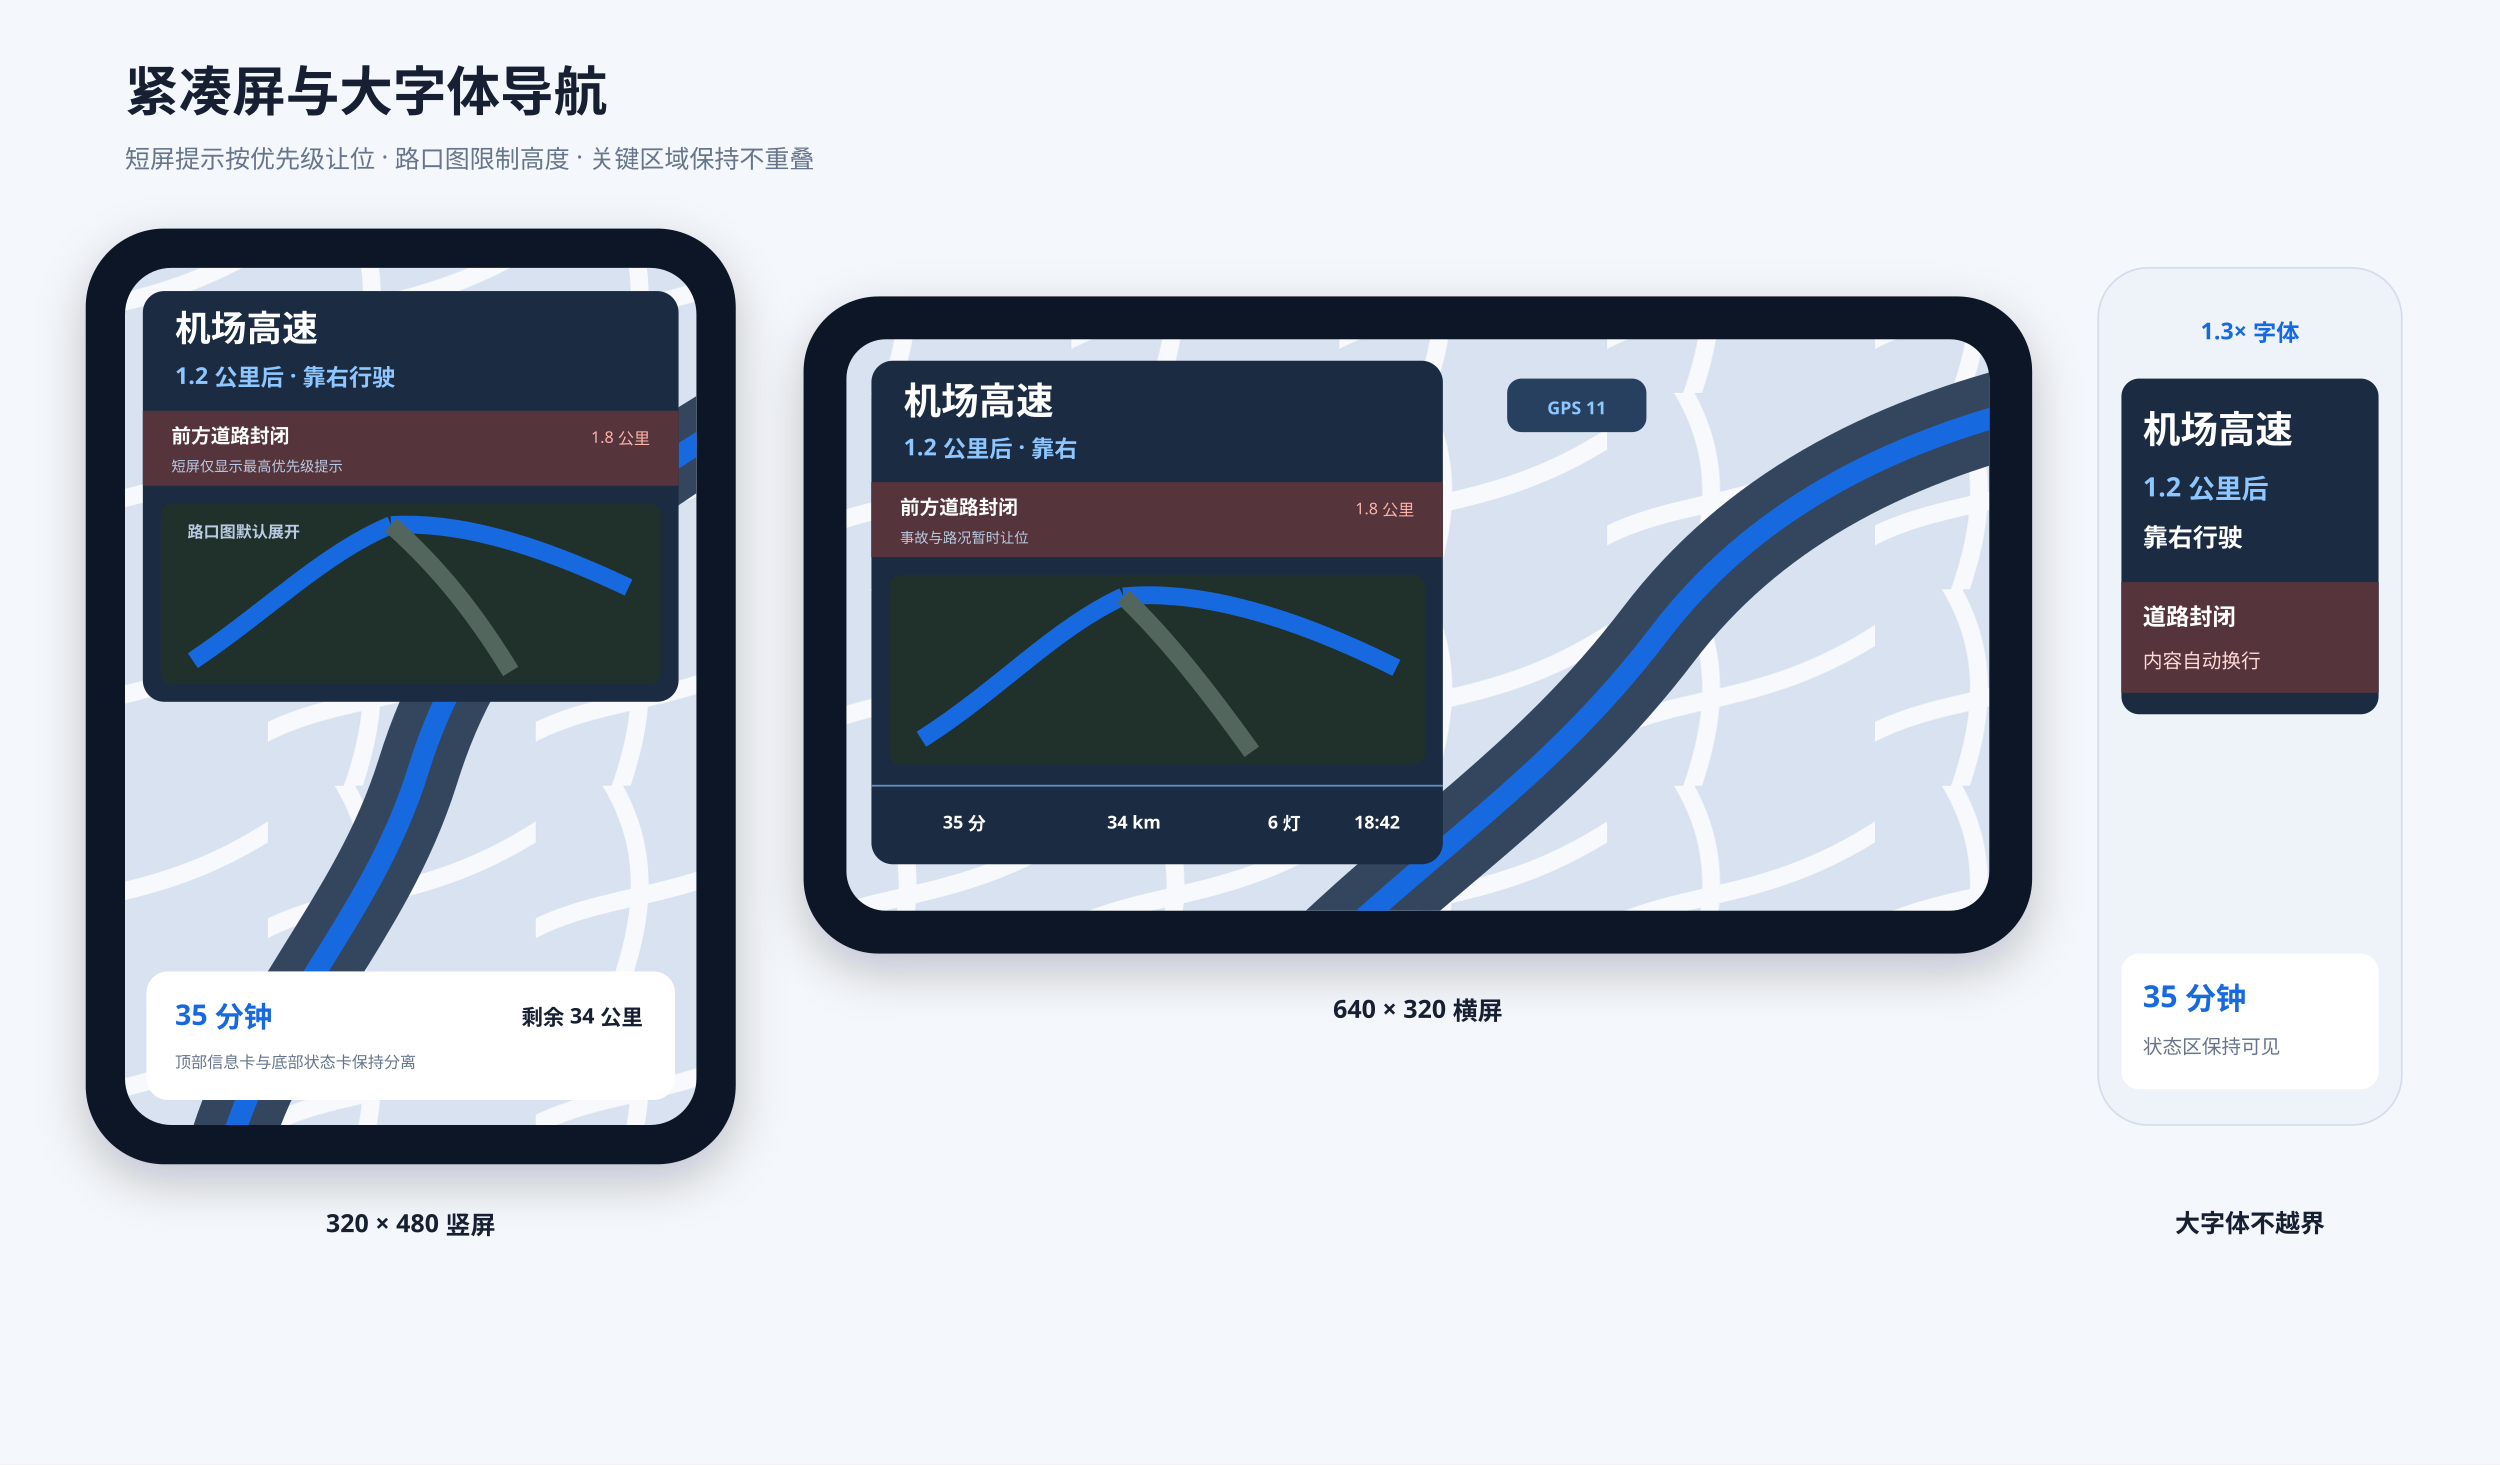
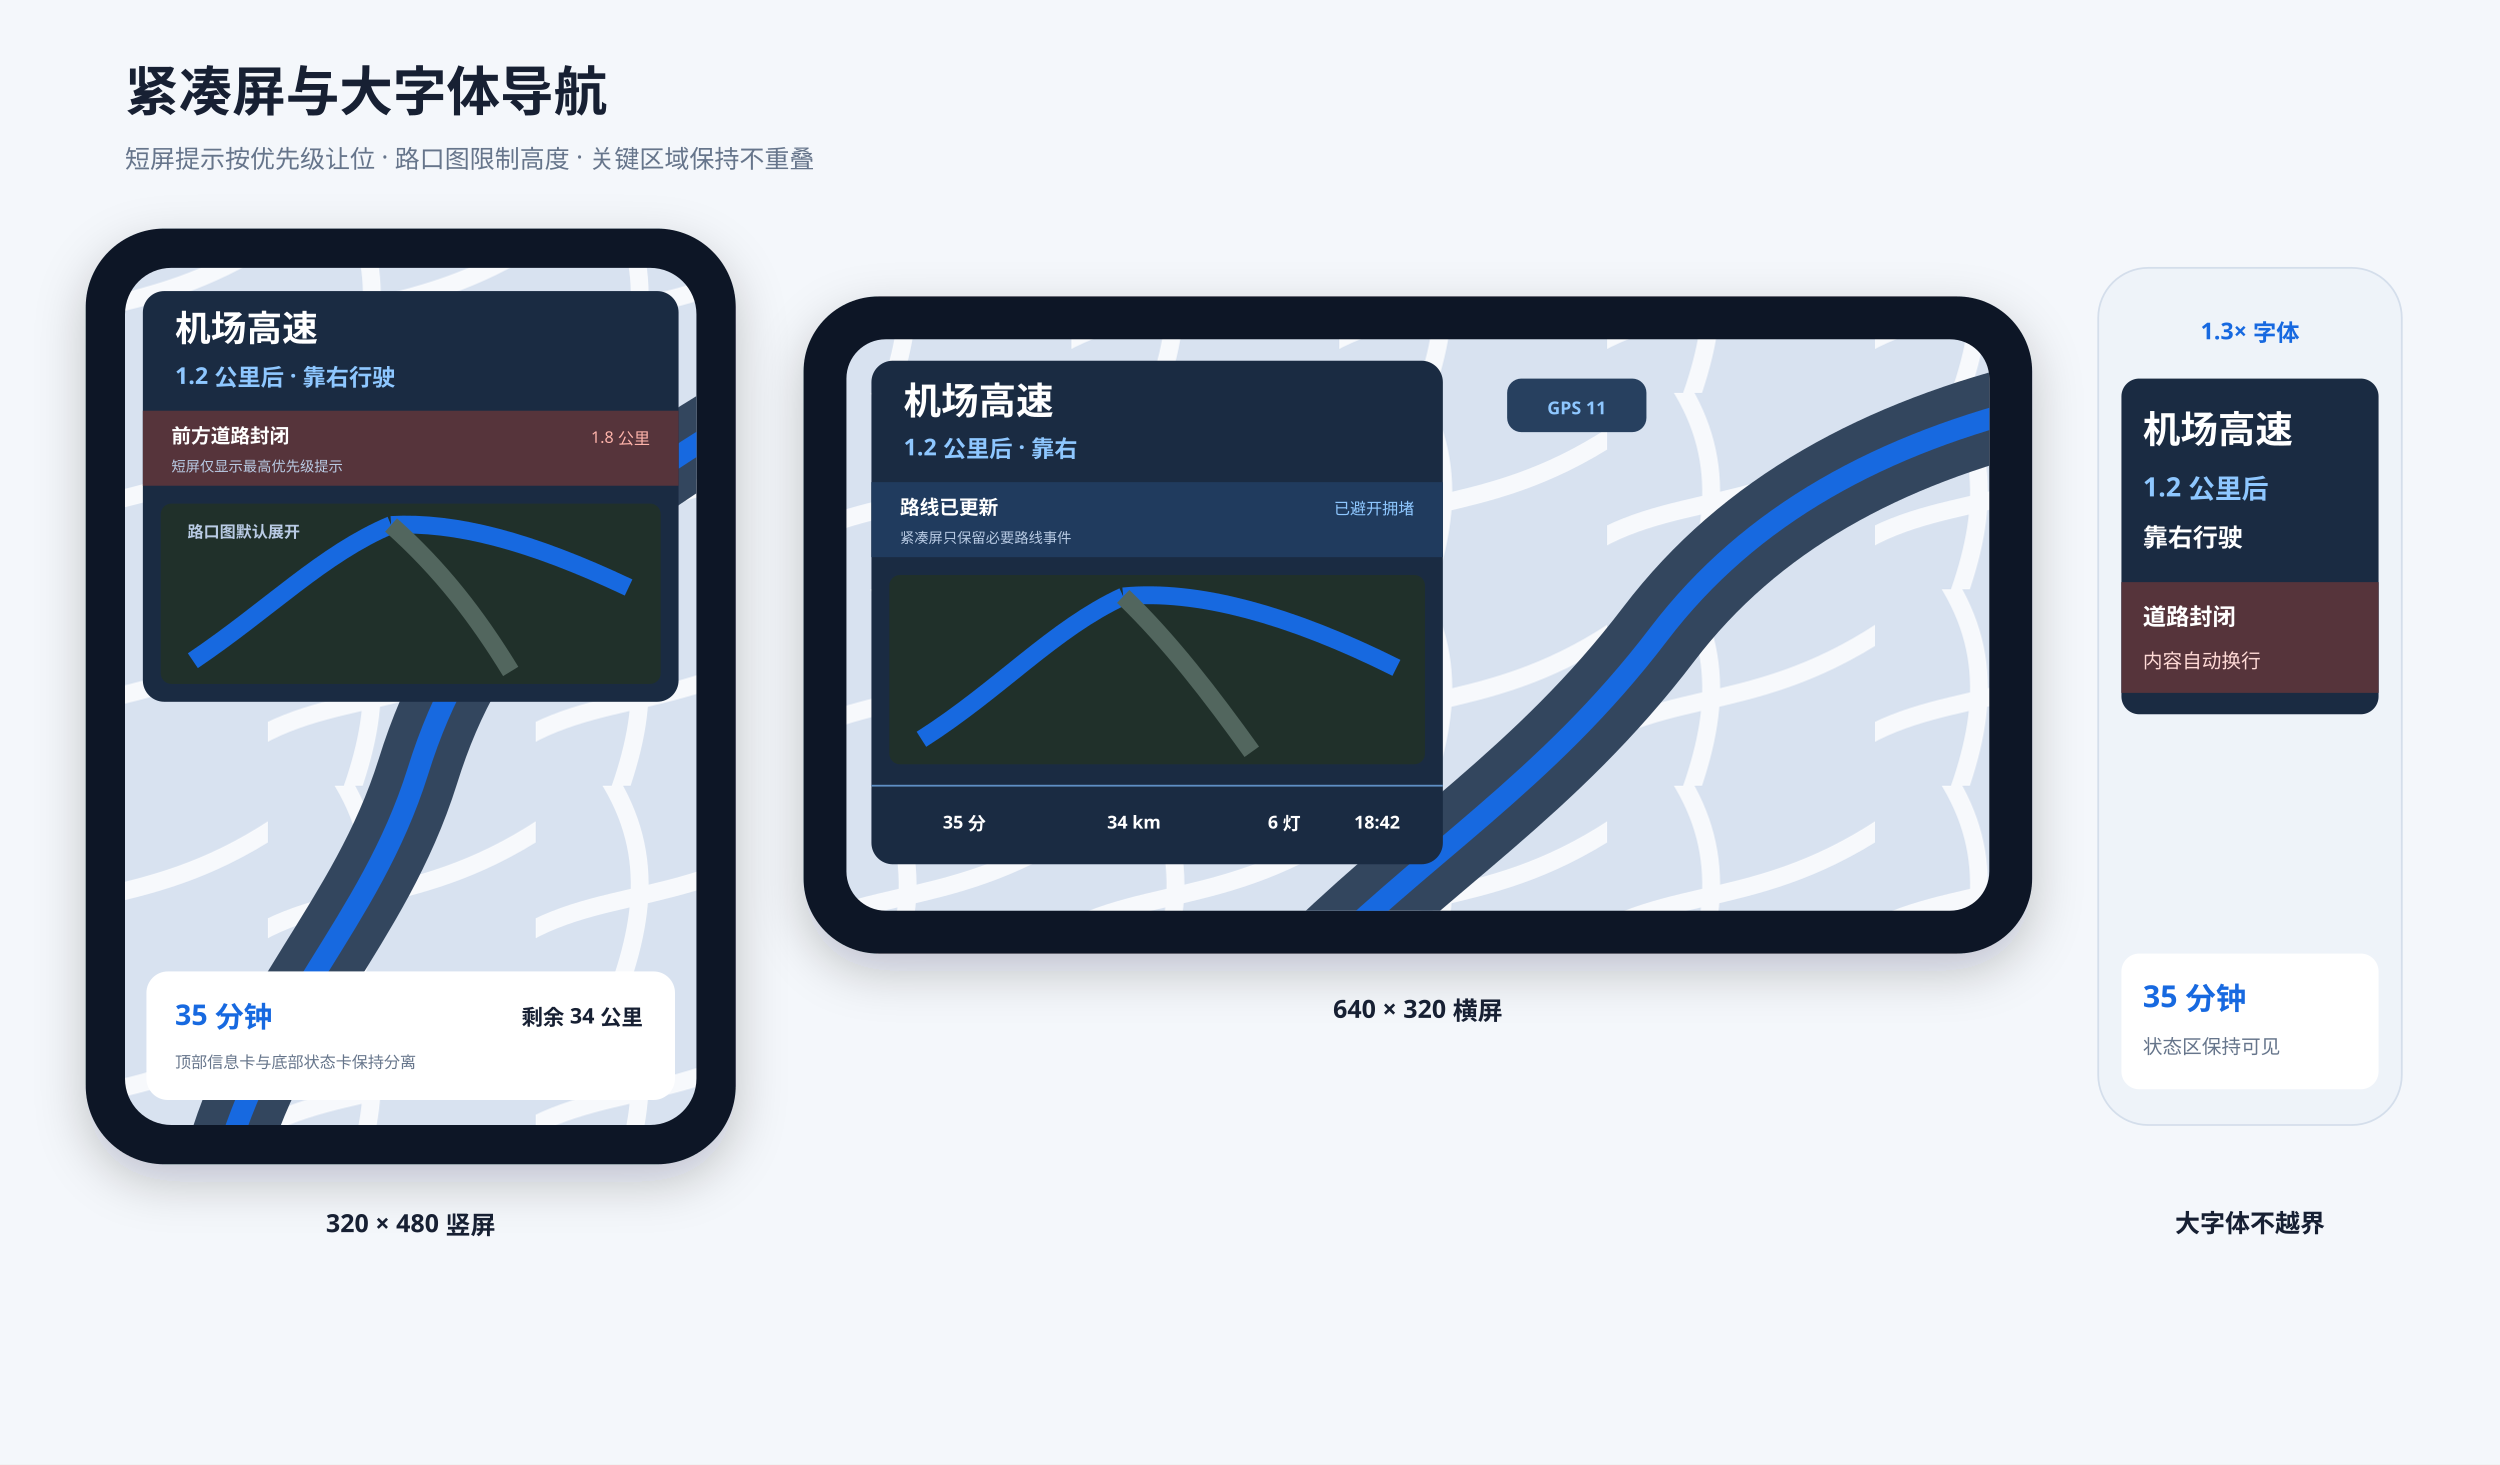
<svg xmlns="http://www.w3.org/2000/svg" width="1400" height="820" viewBox="0 0 1400 820">
  <defs>
    <filter id="shadow" x="-30%" y="-30%" width="160%" height="180%">
      <feDropShadow dx="0" dy="10" stdDeviation="14" flood-color="#08111f" flood-opacity=".22" />
    </filter>
    <pattern id="map" width="150" height="110" patternUnits="userSpaceOnUse">
      <rect width="150" height="110" fill="#d8e2f0" />
      <path d="M-20 92C34 52 88 74 170 12M34-14C68 32 62 75 42 126" fill="none" stroke="#f7f9fc" stroke-width="10" />
    </pattern>
    <clipPath id="portrait">
      <rect x="70" y="150" width="320" height="480" rx="26" />
    </clipPath>
    <clipPath id="landscape">
      <rect x="474" y="190" width="640" height="320" rx="22" />
    </clipPath>
  </defs>
  <rect width="1400" height="820" fill="#f4f7fb" />
  <text x="70" y="62" font-family="sans-serif" font-size="30" font-weight="700" fill="#172033">紧凑屏与大字体导航</text>
  <text x="70" y="94" font-family="sans-serif" font-size="14" fill="#66758b">短屏提示按优先级让位 · 路口图限制高度 · 关键区域保持不重叠</text>
  <rect x="48" y="128" width="364" height="524" rx="44" fill="#101927" filter="url(#shadow)" />
  <rect x="70" y="150" width="320" height="480" rx="26" fill="url(#map)" />
  <g clip-path="url(#portrait)" font-family="sans-serif">
    <path d="M125 655C148 566 207 518 234 432C261 345 314 294 411 236" fill="none" stroke="#33465e" stroke-width="46" />
    <path d="M125 655C148 566 207 518 234 432C261 345 314 294 411 236" fill="none" stroke="#1769e0" stroke-width="12" />
    <rect x="80" y="163" width="300" height="230" rx="12" fill="#1a2b42" />
    <text x="98" y="191" font-size="20" font-weight="700" fill="#fff">机场高速</text>
    <text x="98" y="215" font-size="13" font-weight="700" fill="#8ec7ff">1.2 公里后 · 靠右行驶</text>
    <rect x="80" y="230" width="300" height="42" fill="#56343b" />
    <text x="96" y="248" font-size="11" font-weight="700" fill="#fff">前方道路封闭</text>
    <text x="364" y="248" text-anchor="end" font-size="9" fill="#ffb4ab">1.8 公里</text>
    <text x="96" y="264" font-size="8" fill="#b9cbe4">短屏仅显示最高优先级提示</text>
    <rect x="90" y="282" width="280" height="101" rx="6" fill="#20302a" />
    <path d="M108 370C151 341 181 310 219 294" fill="none" stroke="#1769e0" stroke-width="10" />
    <path d="M219 294C255 292 297 303 352 329" fill="none" stroke="#1769e0" stroke-width="10" />
    <path d="M219 294C247 319 267 345 286 376" fill="none" stroke="#52665e" stroke-width="10" />
    <text x="105" y="301" font-size="9" font-weight="700" fill="#b9cbe4">路口图默认展开</text>
    <rect x="82" y="544" width="296" height="72" rx="12" fill="#fff" />
    <text x="98" y="574" font-size="16" font-weight="700" fill="#1769e0">35 分钟</text>
    <text x="360" y="574" text-anchor="end" font-size="12" font-weight="700" fill="#172033">剩余 34 公里</text>
    <text x="98" y="598" font-size="9" fill="#66758b">顶部信息卡与底部状态卡保持分离</text>
  </g>
  <text x="230" y="690" text-anchor="middle" font-family="sans-serif" font-size="14" font-weight="700" fill="#172033">320 × 480 竖屏</text>
  <rect x="450" y="166" width="688" height="368" rx="42" fill="#101927" filter="url(#shadow)" />
  <rect x="474" y="190" width="640" height="320" rx="22" fill="url(#map)" />
  <g clip-path="url(#landscape)" font-family="sans-serif">
    <path d="M726 550C797 478 865 439 929 355C980 288 1054 248 1146 226" fill="none" stroke="#33465e" stroke-width="50" />
    <path d="M726 550C797 478 865 439 929 355C980 288 1054 248 1146 226" fill="none" stroke="#1769e0" stroke-width="12" />
    <rect x="488" y="202" width="320" height="282" rx="12" fill="#1a2b42" />
    <text x="506" y="232" font-size="21" font-weight="700" fill="#fff">机场高速</text>
    <text x="506" y="255" font-size="13" font-weight="700" fill="#8ec7ff">1.2 公里后 · 靠右</text>
-     <rect x="488" y="270" width="320" height="42" fill="#56343b" />
-     <text x="504" y="288" font-size="11" font-weight="700" fill="#fff">前方道路封闭</text>
-     <text x="792" y="288" text-anchor="end" font-size="9" fill="#ffb4ab">1.8 公里</text>
-     <text x="504" y="304" font-size="8" fill="#b9cbe4">事故与路况暂时让位</text>
+     <rect x="488" y="270" width="320" height="42" fill="#203b5e" />
+     <text x="504" y="288" font-size="11" font-weight="700" fill="#fff">路线已更新</text>
+     <text x="792" y="288" text-anchor="end" font-size="9" fill="#8ec7ff">已避开拥堵</text>
+     <text x="504" y="304" font-size="8" fill="#b9cbe4">紧凑屏只保留必要路线事件</text>
    <rect x="498" y="322" width="300" height="106" rx="6" fill="#20302a" />
    <path d="M516 414C560 386 590 352 629 334" fill="none" stroke="#1769e0" stroke-width="10" />
    <path d="M629 334C670 330 722 344 782 374" fill="none" stroke="#1769e0" stroke-width="10" />
    <path d="M629 334C655 359 678 389 701 421" fill="none" stroke="#52665e" stroke-width="10" />
    <line x1="488" y1="440" x2="808" y2="440" stroke="#5f8fc4" />
    <text x="528" y="464" font-size="10" font-weight="700" fill="#fff">35 分</text>
    <text x="620" y="464" font-size="10" font-weight="700" fill="#fff">34 km</text>
    <text x="710" y="464" font-size="10" font-weight="700" fill="#fff">6 灯</text>
    <text x="784" y="464" text-anchor="end" font-size="10" font-weight="700" fill="#fff">18:42</text>
    <rect x="844" y="212" width="78" height="30" rx="8" fill="#27405f" />
    <text x="883" y="232" text-anchor="middle" font-size="10" font-weight="700" fill="#8ec7ff">GPS 11</text>
  </g>
  <text x="794" y="570" text-anchor="middle" font-family="sans-serif" font-size="14" font-weight="700" fill="#172033">640 × 320 横屏</text>
  <rect x="1175" y="150" width="170" height="480" rx="28" fill="#eef3f9" stroke="#d4deeb" />
  <text x="1260" y="190" text-anchor="middle" font-family="sans-serif" font-size="13" font-weight="700" fill="#1769e0">1.3× 字体</text>
  <rect x="1188" y="212" width="144" height="188" rx="10" fill="#1a2b42" />
  <text x="1200" y="248" font-family="sans-serif" font-size="21" font-weight="700" fill="#fff">机场高速</text>
  <text x="1200" y="278" font-family="sans-serif" font-size="15" font-weight="700" fill="#8ec7ff">1.2 公里后</text>
  <text x="1200" y="306" font-family="sans-serif" font-size="14" font-weight="700" fill="#fff">靠右行驶</text>
  <rect x="1188" y="326" width="144" height="62" fill="#56343b" />
  <text x="1200" y="350" font-family="sans-serif" font-size="13" font-weight="700" fill="#fff">道路封闭</text>
  <text x="1200" y="374" font-family="sans-serif" font-size="11" fill="#ffdad6">内容自动换行</text>
  <rect x="1188" y="534" width="144" height="76" rx="10" fill="#fff" />
  <text x="1200" y="564" font-family="sans-serif" font-size="17" font-weight="700" fill="#1769e0">35 分钟</text>
  <text x="1200" y="590" font-family="sans-serif" font-size="11" fill="#66758b">状态区保持可见</text>
  <text x="1260" y="690" text-anchor="middle" font-family="sans-serif" font-size="14" font-weight="700" fill="#172033">大字体不越界</text>
</svg>
